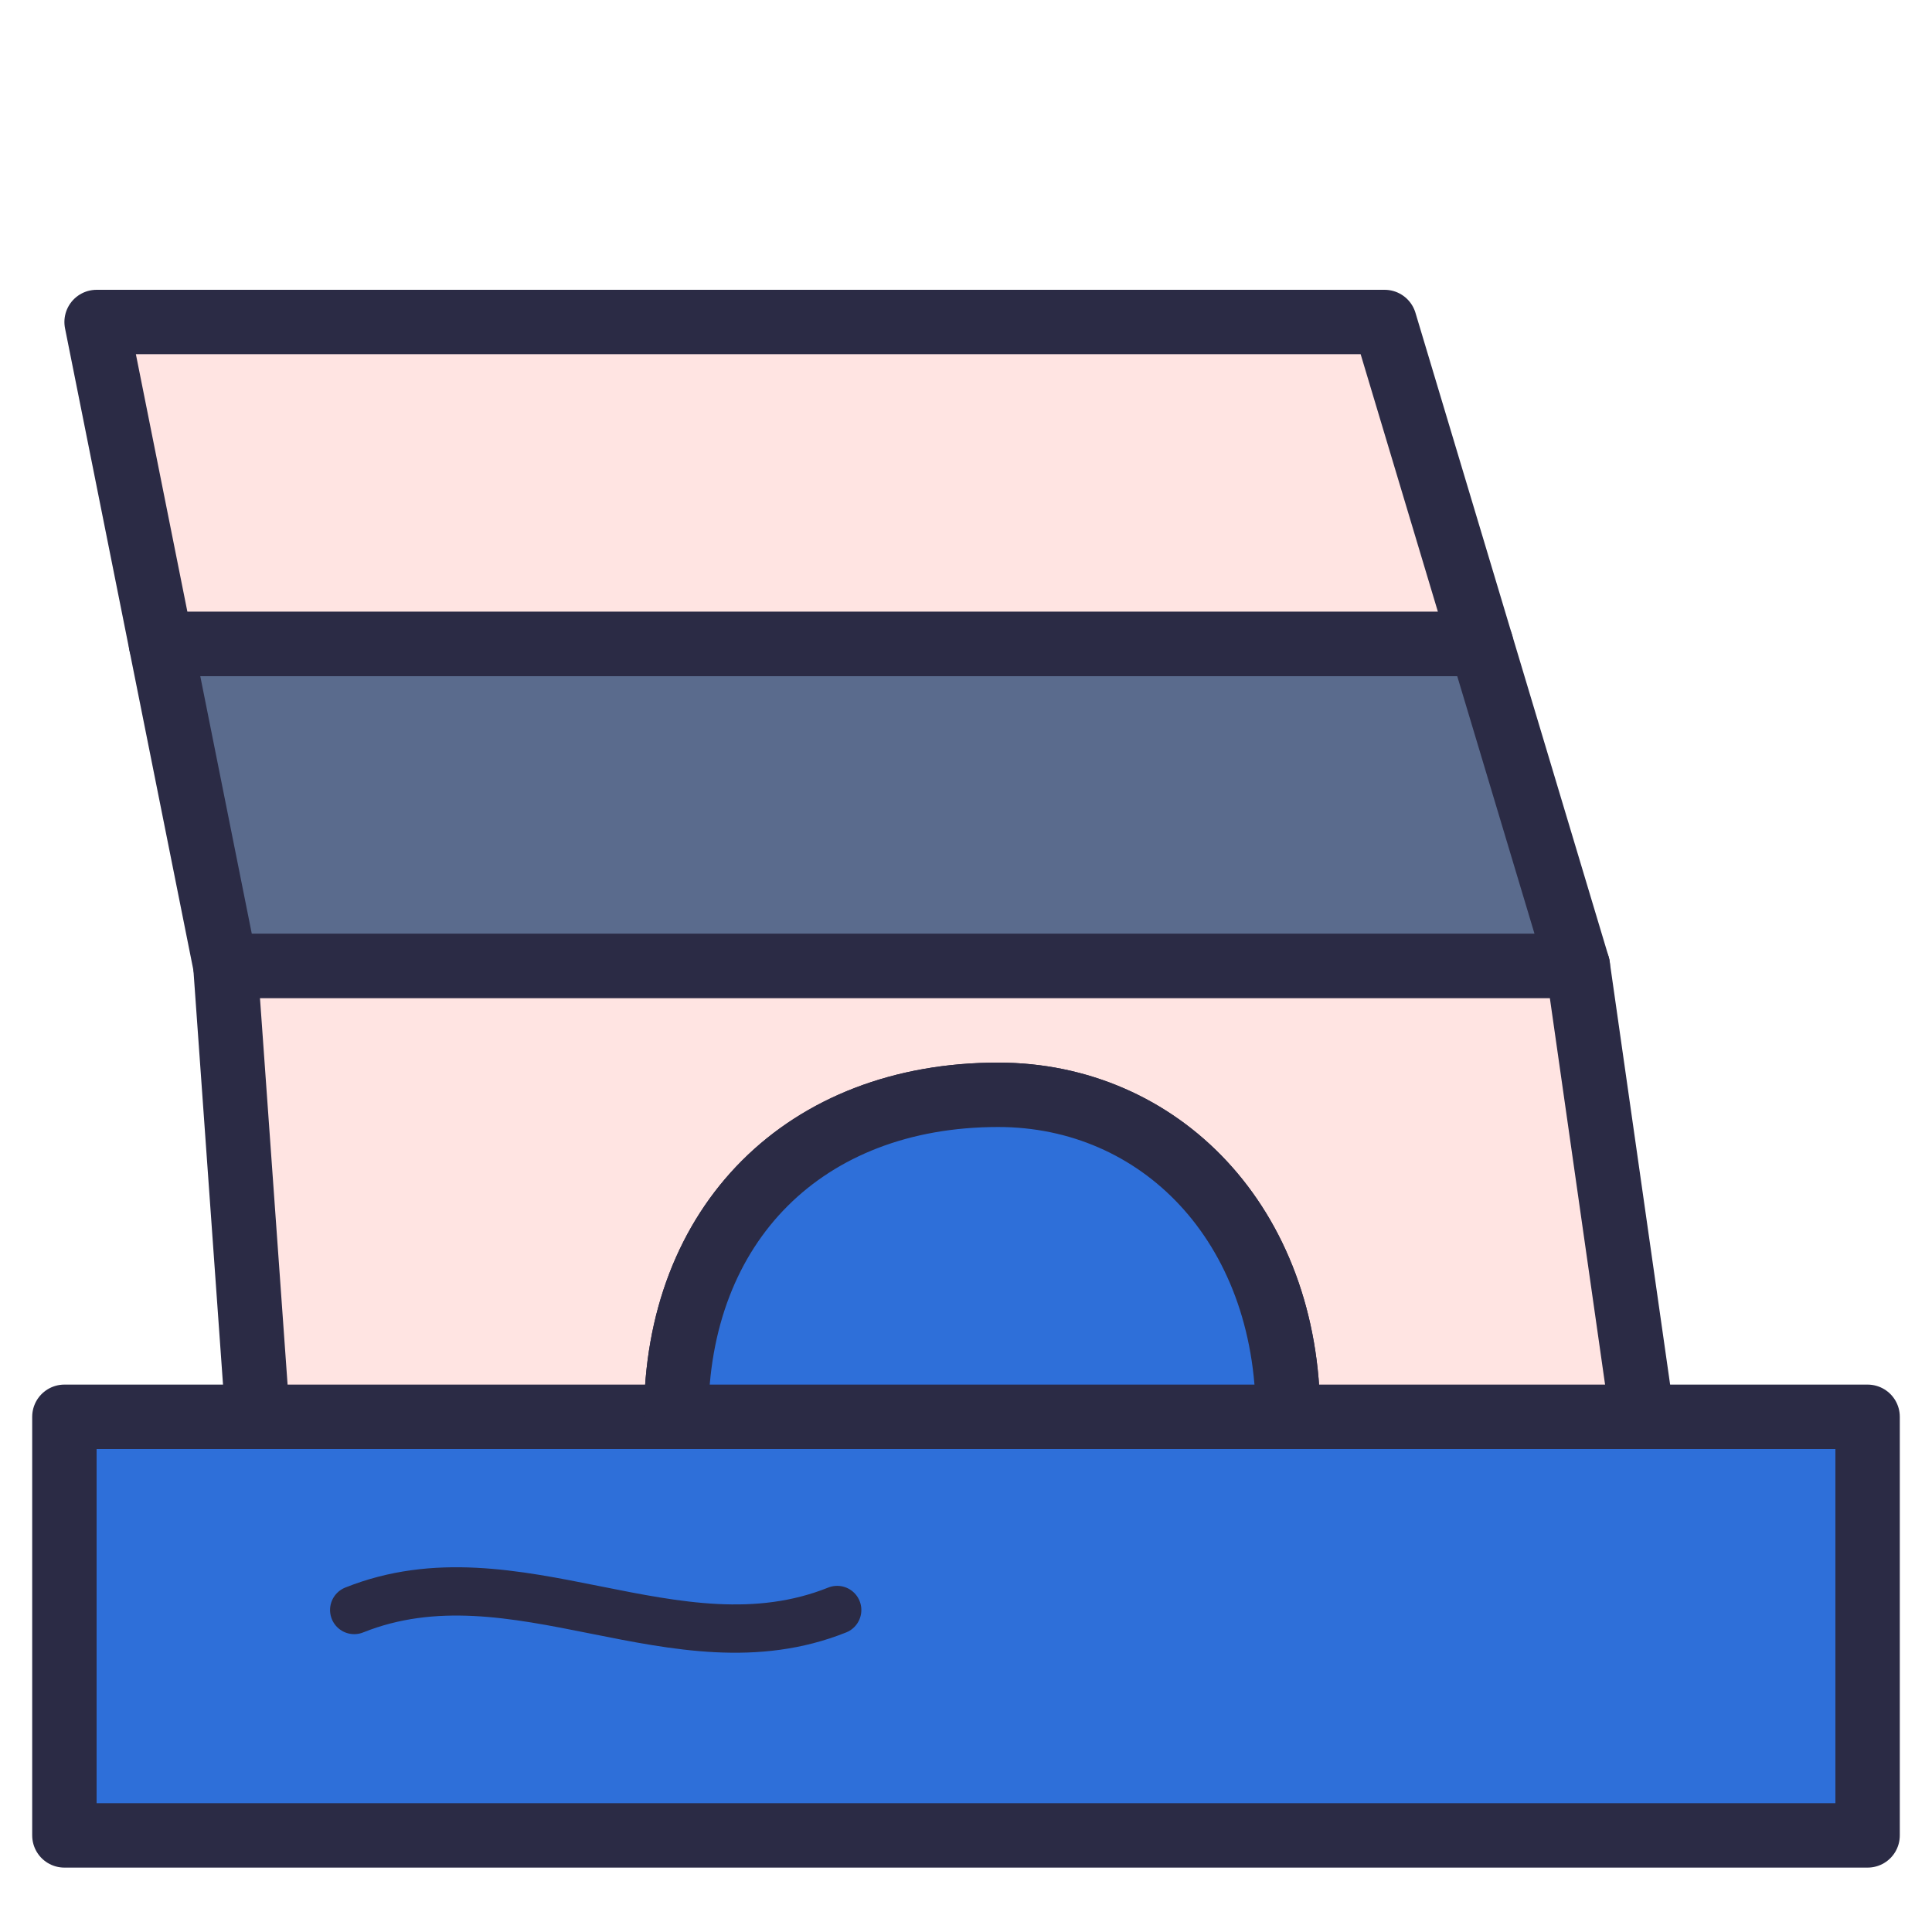
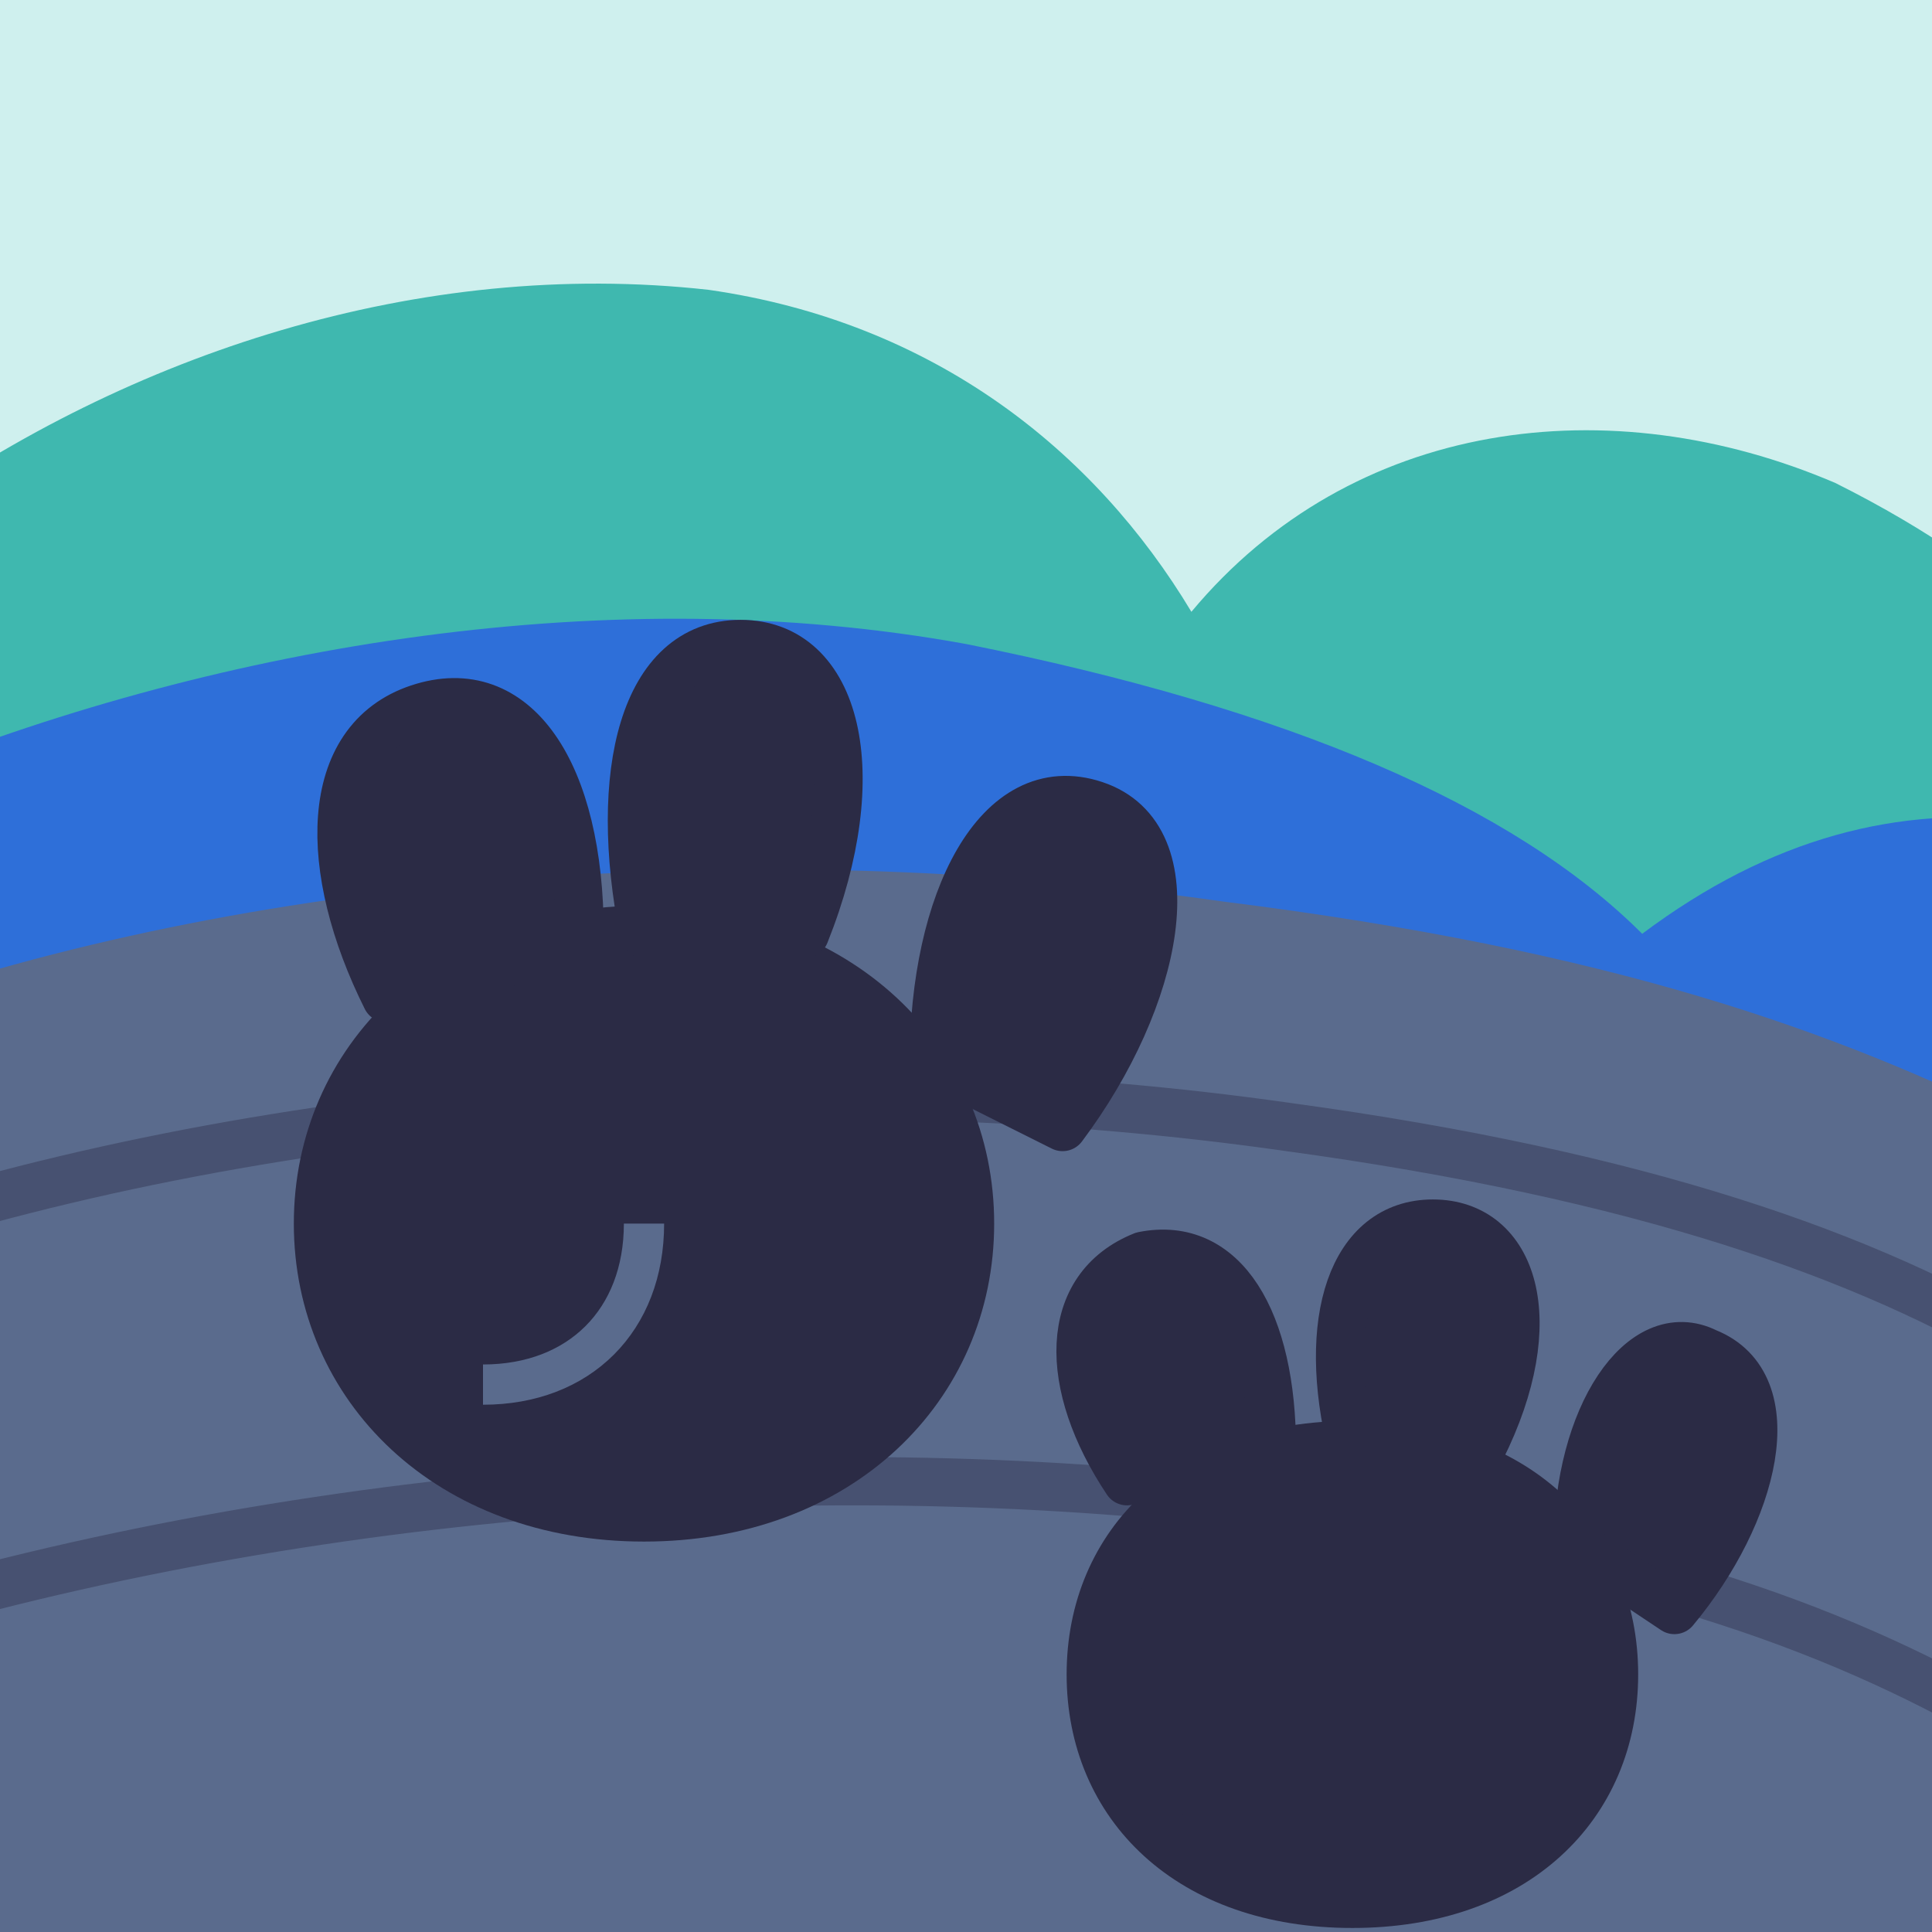
- <svg xmlns="http://www.w3.org/2000/svg" viewBox="0 0 120 120" width="120" height="120" role="img" aria-label="상족암 군립공원" data-landmark="sangjokam-gunlip-park">
-   <g fill="none" stroke="#2B2B45" stroke-width="4" stroke-linecap="round" stroke-linejoin="round">
-     <path d="M4 88H116V114H4Z" fill="#2E6FD9" />
-     <path d="M6 20H86L92 40H10Z" fill="#FFE4E2" />
-     <path d="M10 40H92L98 60H14Z" fill="#5A6B8D" />
-     <path d="M14 60H98L102 88H80C80 76 72 68 62 68C50 68 42 76 42 88H16Z" fill="#FFE4E2" />
-     <path d="M42 88C42 76 50 68 62 68C72 68 80 76 80 88Z" fill="#2E6FD9" />
-     <path d="M22 100C32 96 42 104 52 100" stroke-width="3" />
-   </g>
+ <svg xmlns="http://www.w3.org/2000/svg" viewBox="0 0 120 120" width="120" height="120" role="img" aria-label="고성 공룡 발자국 화석" data-landmark="sangjokam-gunlip-park">
+   <rect x="-6" y="-6" width="132" height="132" fill="#CFF0EE" />
+   <path d="M-6 126V32C8 22 26 16 44 18C58 20 68 28 74 38C84 26 100 24 114 30C120 33 124 36 126 38V126Z" fill="#3FB8AF" />
+   <path d="M-6 48C14 40 38 36 60 40C80 44 94 50 102 58C110 52 118 50 126 51V126H-6Z" fill="#2E6FD9" />
+   <path d="M-6 62C18 54 48 52 76 56C100 59 114 64 126 70V126H-6Z" fill="#5A6B8D" />
+   <path d="M-6 76C20 68 52 66 80 70C102 73 116 78 126 84" stroke="#2B2B45" stroke-width="3" fill="none" opacity="0.4" />
+   <path d="M-6 100C22 92 54 90 82 94C104 97 116 102 126 108" stroke="#2B2B45" stroke-width="3" fill="none" opacity="0.4" />
+   <path d="M20 76C20 66 28 58 40 58C52 58 60 66 60 76C60 86 52 94 40 94C28 94 20 86 20 76Z" fill="#2B2B45" stroke="#2B2B45" stroke-width="3.5" stroke-linejoin="round" />
+   <path d="M24 62C20 54 20 46 26 44C32 42 36 48 36 58ZM40 58C38 48 40 40 46 40C52 40 54 48 50 58ZM58 66C58 56 62 48 68 50C74 52 72 62 66 70Z" fill="#2B2B45" stroke="#2B2B45" stroke-width="3" stroke-linejoin="round" />
+   <path d="M68 104C68 96 74 90 84 90C94 90 100 96 100 104C100 112 94 118 84 118C74 118 68 112 68 104Z" fill="#2B2B45" stroke="#2B2B45" stroke-width="3.5" stroke-linejoin="round" />
+   <path d="M70 92C66 86 66 80 71 78C76 77 79 82 79 90ZM84 90C82 82 84 76 89 76C94 76 96 82 92 90ZM98 96C98 88 102 82 106 84C111 86 109 94 104 100Z" fill="#2B2B45" stroke="#2B2B45" stroke-width="3" stroke-linejoin="round" />
+   <path d="M40 76C40 82 36 86 30 86" stroke="#5A6B8D" stroke-width="2.5" fill="none" />
</svg>
